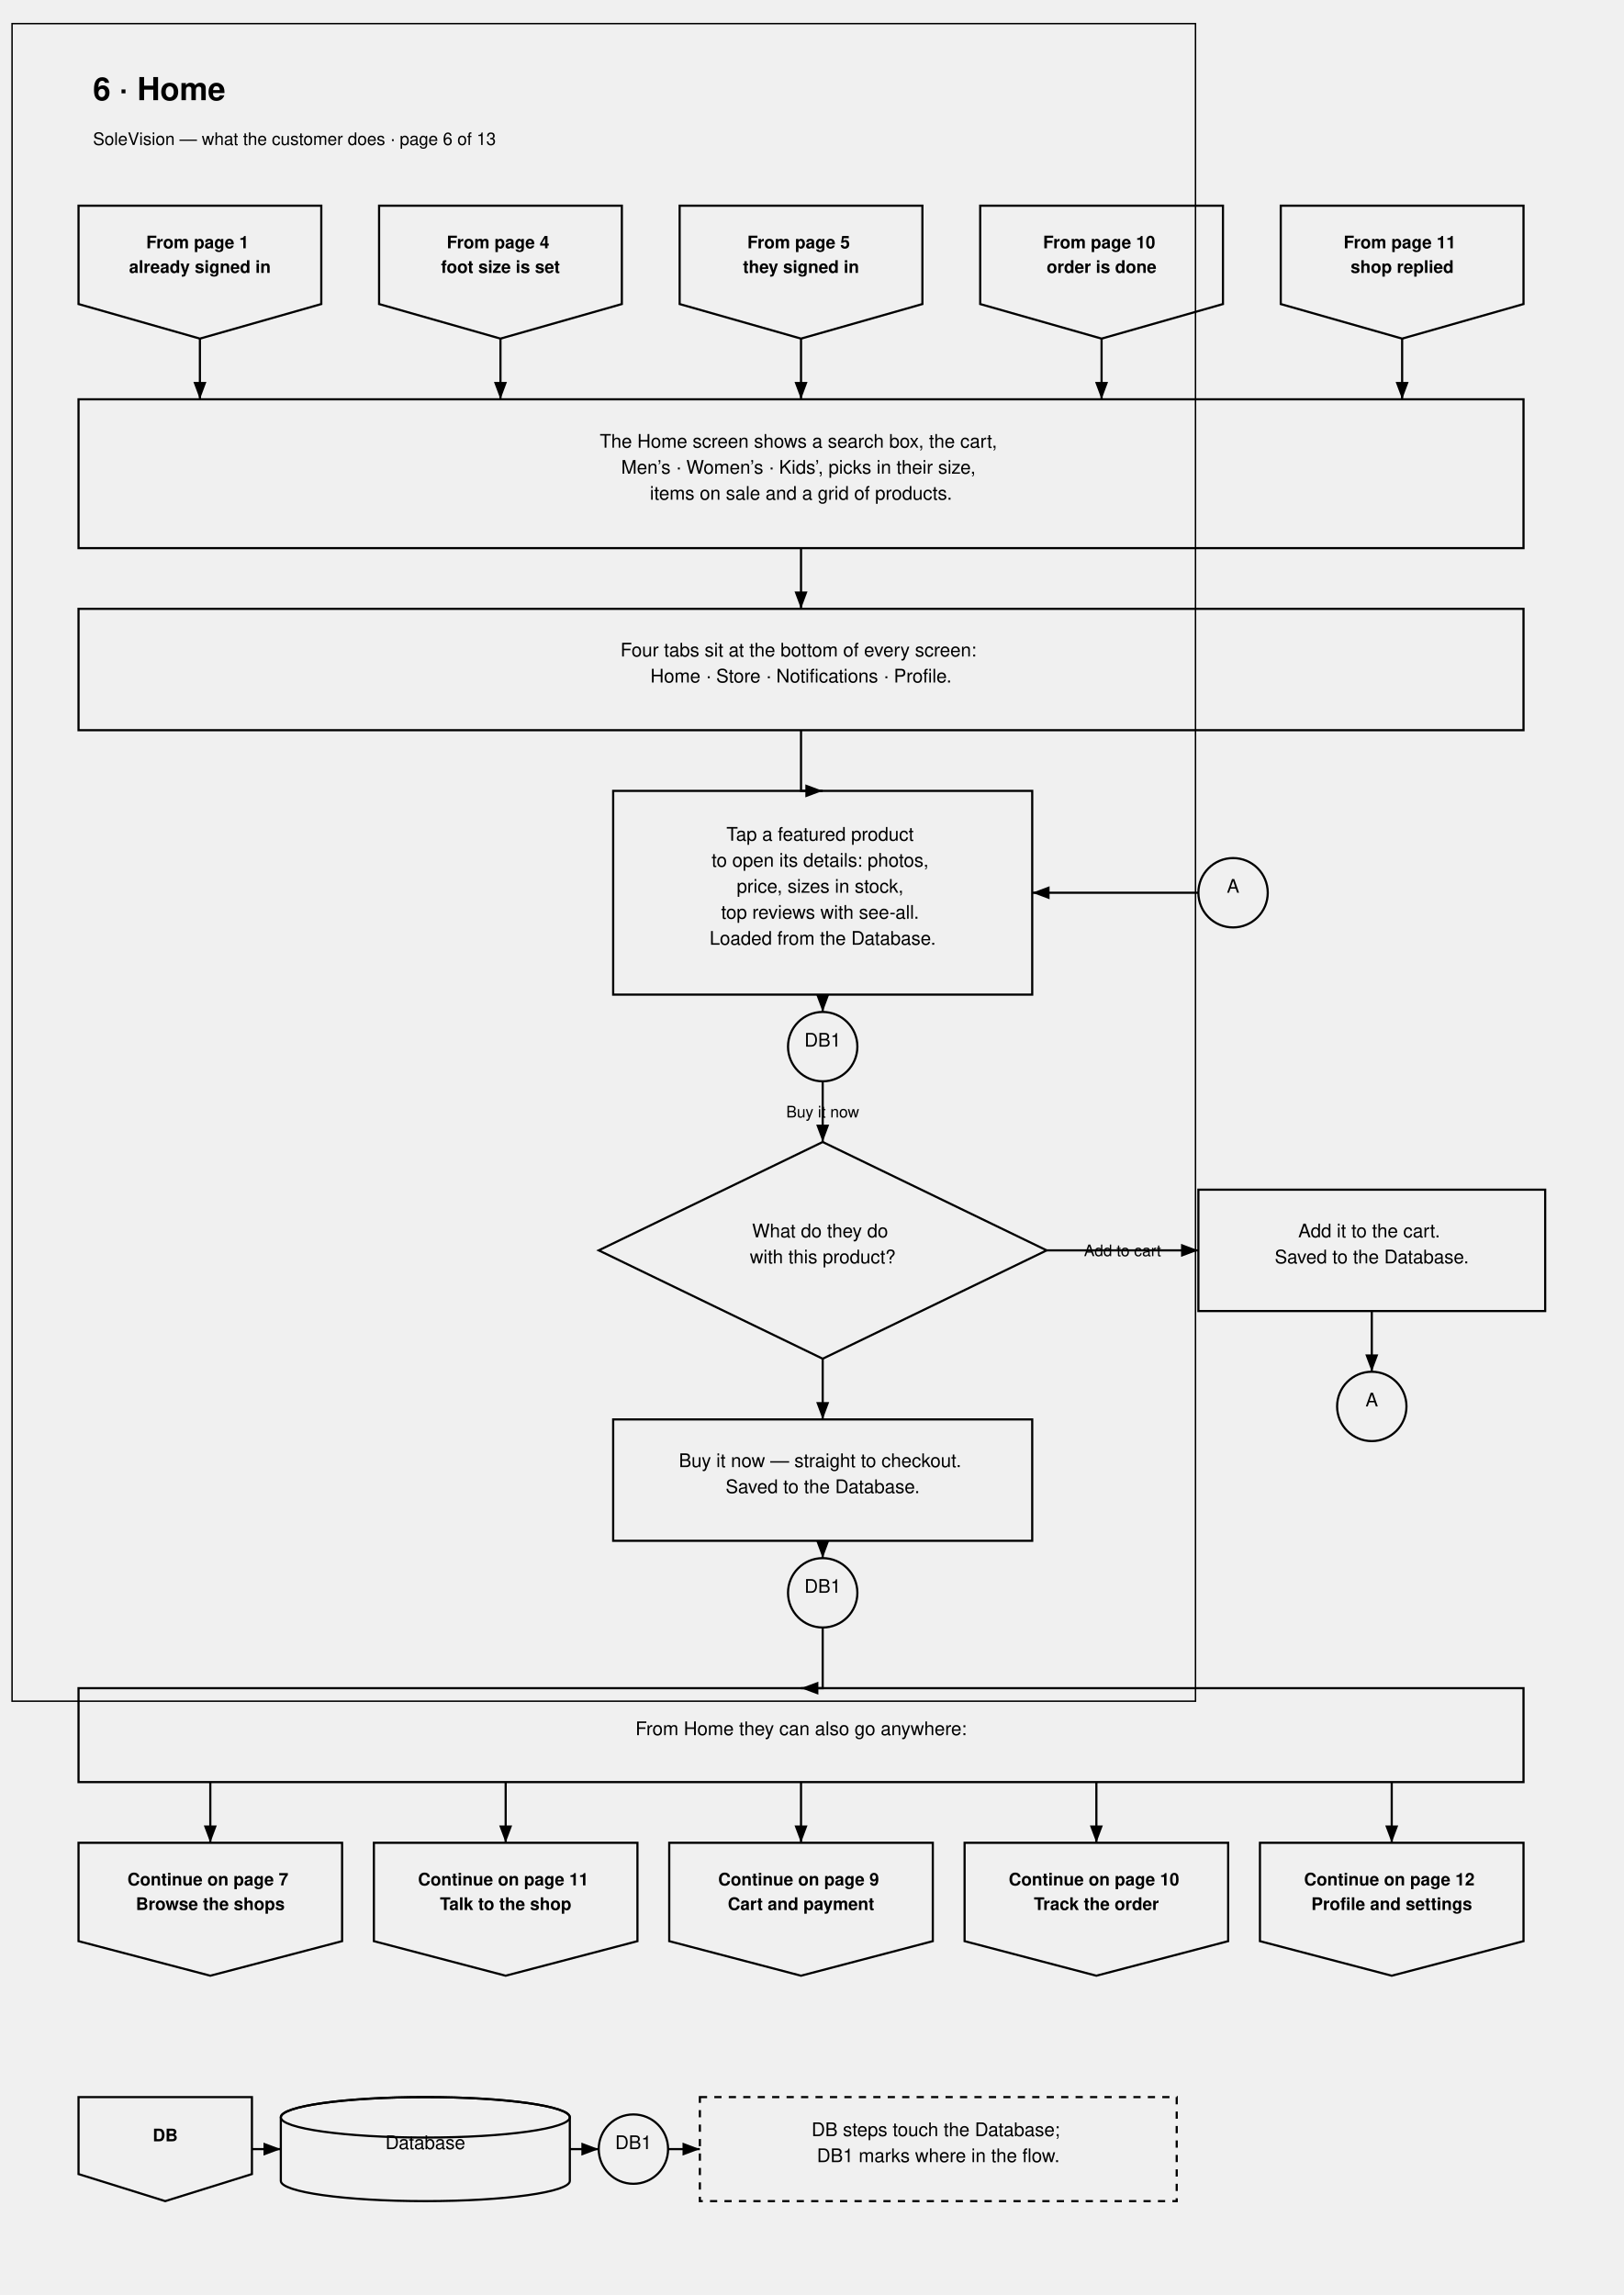
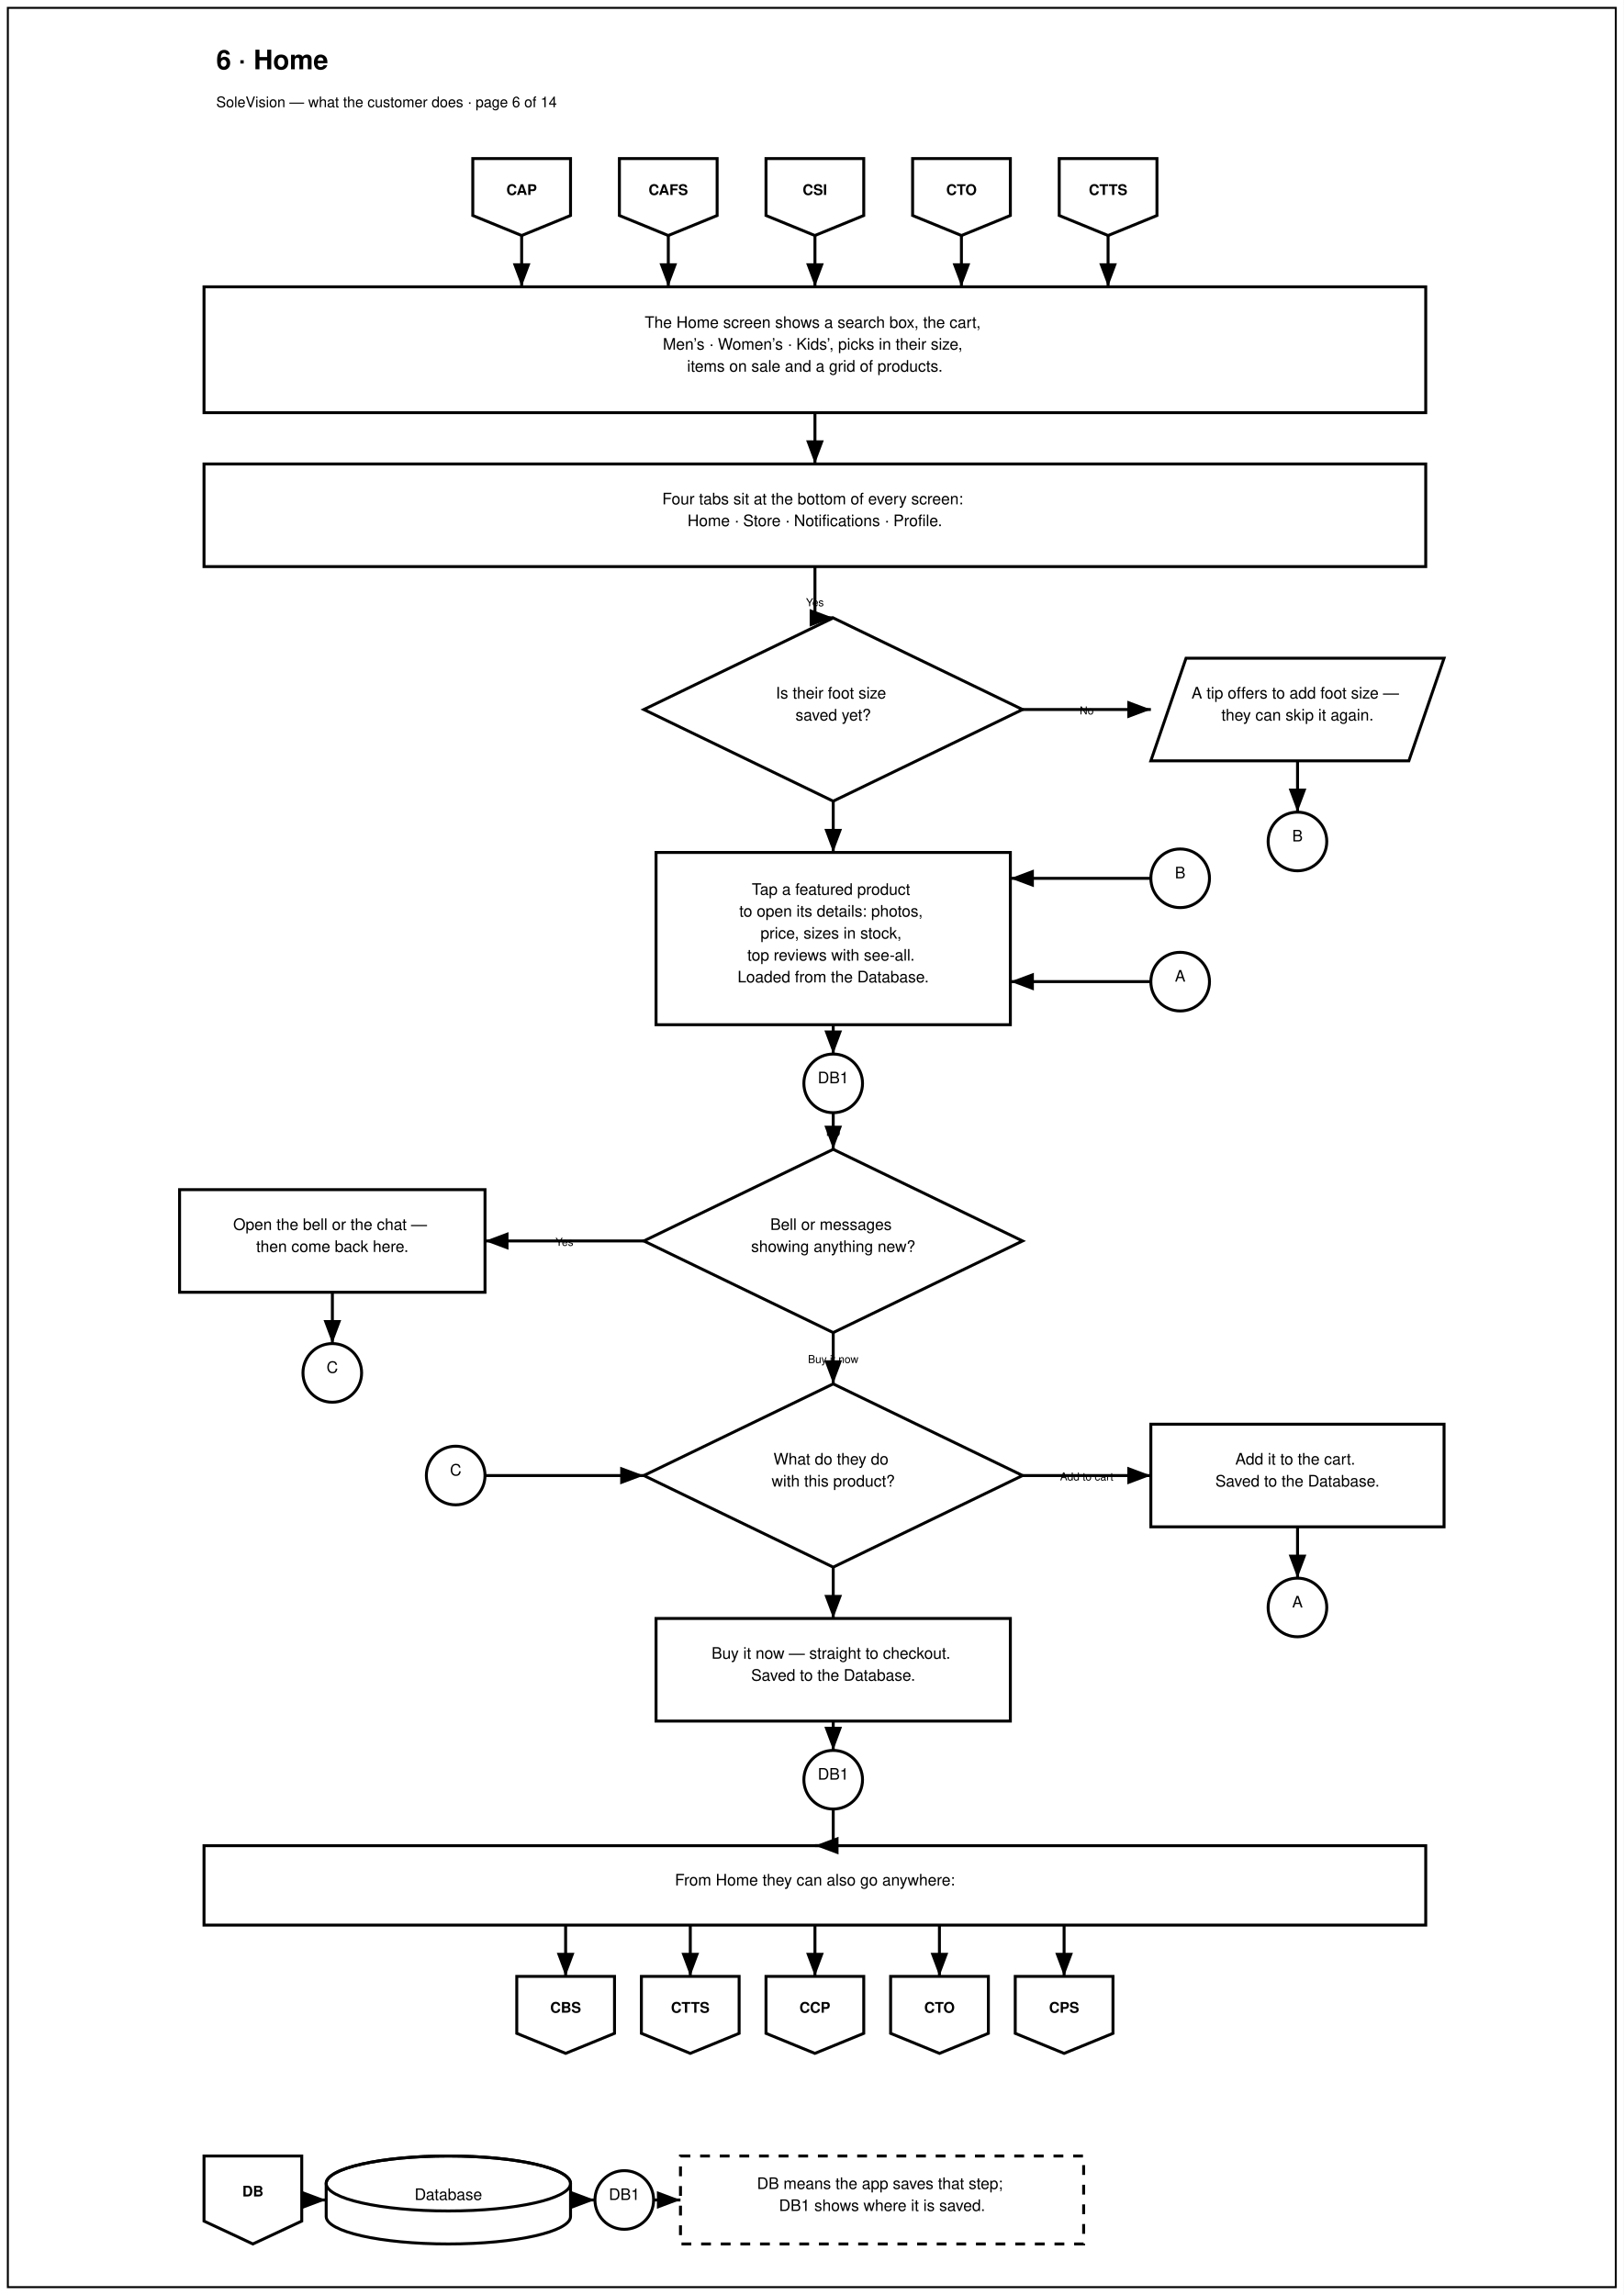
<svg xmlns="http://www.w3.org/2000/svg" width="827" height="1169" viewBox="0 0 827 1169">
-   <g transform="translate(40,40) scale(0.736) translate(-50.0,-42.0)">
-     <defs>
-       <marker id="arrow" markerWidth="10" markerHeight="10" refX="8" refY="3" orient="auto" markerUnits="strokeWidth">
-         <path d="M0,0 L8,3 L0,6 z" fill="#000000" />
-       </marker>
-     </defs>
-     <rect x="4" y="4" width="819" height="1161" fill="none" stroke="#000000" stroke-width="1" />
-     <text font-family="Helvetica, Arial, sans-serif" font-size="22" font-weight="bold" fill="#000000" text-anchor="start">
-       <tspan x="60" y="57.0">6 · Home</tspan>
-     </text>
-     <text font-family="Helvetica, Arial, sans-serif" font-size="12" fill="#000000" text-anchor="start">
-       <tspan x="60" y="88.0">SoleVision — what the customer does · page 6 of 13</tspan>
-     </text>
-     <polyline points="134.0,222.0 134.0,264.0" fill="none" stroke="#000000" stroke-width="1.5" marker-end="url(#arrow)" />
-     <polyline points="342.0,222.0 342.0,264.0" fill="none" stroke="#000000" stroke-width="1.5" marker-end="url(#arrow)" />
-     <polyline points="550.0,222.0 550.0,264.0" fill="none" stroke="#000000" stroke-width="1.5" marker-end="url(#arrow)" />
-     <polyline points="758.0,222.0 758.0,264.0" fill="none" stroke="#000000" stroke-width="1.5" marker-end="url(#arrow)" />
-     <polyline points="966.0,222.0 966.0,264.0" fill="none" stroke="#000000" stroke-width="1.5" marker-end="url(#arrow)" />
-     <polyline points="550.0,367.0 550.0,409.0" fill="none" stroke="#000000" stroke-width="1.5" marker-end="url(#arrow)" />
-     <polyline points="550.0,493.0 550.0,535.0 565.0,535.0" fill="none" stroke="#000000" stroke-width="1.5" marker-end="url(#arrow)" />
-     <polyline points="565.0,676.0 565.0,688.0" fill="none" stroke="#000000" stroke-width="1.5" marker-end="url(#arrow)" />
-     <polyline points="565.0,736.0 565.0,778.0" fill="none" stroke="#000000" stroke-width="1.5" marker-end="url(#arrow)" />
-     <polyline points="720.0,853.0 825.0,853.0" fill="none" stroke="#000000" stroke-width="1.5" marker-end="url(#arrow)" />
-     <polyline points="945.0,895.0 945.0,937.0" fill="none" stroke="#000000" stroke-width="1.5" marker-end="url(#arrow)" />
-     <polyline points="565.0,928.0 565.0,970.0" fill="none" stroke="#000000" stroke-width="1.5" marker-end="url(#arrow)" />
-     <polyline points="565.0,1054.0 565.0,1066.0" fill="none" stroke="#000000" stroke-width="1.5" marker-end="url(#arrow)" />
-     <polyline points="565.0,1114.0 565.0,1156.0 550.0,1156.0" fill="none" stroke="#000000" stroke-width="1.5" marker-end="url(#arrow)" />
-     <polyline points="141.2,1221.0 141.2,1263.0" fill="none" stroke="#000000" stroke-width="1.5" marker-end="url(#arrow)" />
-     <polyline points="345.6,1221.0 345.6,1263.0" fill="none" stroke="#000000" stroke-width="1.5" marker-end="url(#arrow)" />
-     <polyline points="550.0,1221.0 550.0,1263.0" fill="none" stroke="#000000" stroke-width="1.5" marker-end="url(#arrow)" />
-     <polyline points="754.4,1221.0 754.4,1263.0" fill="none" stroke="#000000" stroke-width="1.5" marker-end="url(#arrow)" />
-     <polyline points="958.8,1221.0 958.8,1263.0" fill="none" stroke="#000000" stroke-width="1.5" marker-end="url(#arrow)" />
-     <polyline points="170.0,1475.0 190.0,1475.0" fill="none" stroke="#000000" stroke-width="1.5" marker-end="url(#arrow)" />
-     <polyline points="390.0,1475.0 410.0,1475.0" fill="none" stroke="#000000" stroke-width="1.5" marker-end="url(#arrow)" />
-     <polyline points="458.0,1475.0 480.0,1475.0" fill="none" stroke="#000000" stroke-width="1.5" marker-end="url(#arrow)" />
-     <polyline points="825.0,605.5 710.0,605.5" fill="none" stroke="#000000" stroke-width="1.5" marker-end="url(#arrow)" />
-     <text font-family="Helvetica, Arial, sans-serif" font-size="11" fill="#000000" text-anchor="middle">
-       <tspan x="565" y="761.0">Buy it now</tspan>
-     </text>
-     <text font-family="Helvetica, Arial, sans-serif" font-size="11" fill="#000000" text-anchor="middle">
-       <tspan x="772.5" y="857.0">Add to cart</tspan>
-     </text>
-     <polygon points="50,130 218,130 218,198.08 134,222 50,198.08" fill="none" stroke="#000000" stroke-width="1.5" />
-     <text font-family="Helvetica, Arial, sans-serif" font-size="12" font-weight="bold" fill="#000000" text-anchor="middle">
-       <tspan x="134" y="159.5">From page 1</tspan>
-       <tspan x="134" y="176.5">already signed in</tspan>
-     </text>
-     <polygon points="258,130 426,130 426,198.08 342,222 258,198.08" fill="none" stroke="#000000" stroke-width="1.5" />
-     <text font-family="Helvetica, Arial, sans-serif" font-size="12" font-weight="bold" fill="#000000" text-anchor="middle">
-       <tspan x="342" y="159.5">From page 4</tspan>
-       <tspan x="342" y="176.5">foot size is set</tspan>
-     </text>
-     <polygon points="466,130 634,130 634,198.08 550,222 466,198.08" fill="none" stroke="#000000" stroke-width="1.5" />
-     <text font-family="Helvetica, Arial, sans-serif" font-size="12" font-weight="bold" fill="#000000" text-anchor="middle">
-       <tspan x="550" y="159.5">From page 5</tspan>
-       <tspan x="550" y="176.5">they signed in</tspan>
-     </text>
-     <polygon points="674,130 842,130 842,198.08 758,222 674,198.08" fill="none" stroke="#000000" stroke-width="1.5" />
-     <text font-family="Helvetica, Arial, sans-serif" font-size="12" font-weight="bold" fill="#000000" text-anchor="middle">
-       <tspan x="758" y="159.5">From page 10</tspan>
-       <tspan x="758" y="176.5">order is done</tspan>
-     </text>
-     <polygon points="882,130 1050,130 1050,198.08 966,222 882,198.08" fill="none" stroke="#000000" stroke-width="1.5" />
-     <text font-family="Helvetica, Arial, sans-serif" font-size="12" font-weight="bold" fill="#000000" text-anchor="middle">
-       <tspan x="966" y="159.5">From page 11</tspan>
-       <tspan x="966" y="176.5">shop replied</tspan>
-     </text>
-     <rect x="50" y="264" width="1000" height="103" rx="0" fill="none" stroke="#000000" stroke-width="1.5" />
-     <text font-family="Helvetica, Arial, sans-serif" font-size="13" fill="#000000" text-anchor="middle">
-       <tspan x="550" y="297.5">The Home screen shows a search box, the cart,</tspan>
-       <tspan x="550" y="315.5">Men’s · Women’s · Kids’, picks in their size,</tspan>
-       <tspan x="550" y="333.5">items on sale and a grid of products.</tspan>
-     </text>
-     <rect x="50" y="409" width="1000" height="84" rx="0" fill="none" stroke="#000000" stroke-width="1.5" />
-     <text font-family="Helvetica, Arial, sans-serif" font-size="13" fill="#000000" text-anchor="middle">
-       <tspan x="550" y="442.0">Four tabs sit at the bottom of every screen:</tspan>
-       <tspan x="550" y="460.0">Home · Store · Notifications · Profile.</tspan>
-     </text>
-     <rect x="420" y="535" width="290" height="141" rx="0" fill="none" stroke="#000000" stroke-width="1.5" />
-     <text font-family="Helvetica, Arial, sans-serif" font-size="13" fill="#000000" text-anchor="middle">
-       <tspan x="565" y="569.5">Tap a featured product</tspan>
-       <tspan x="565" y="587.5">to open its details: photos,</tspan>
-       <tspan x="565" y="605.5">price, sizes in stock,</tspan>
-       <tspan x="565" y="623.5">top reviews with see-all.</tspan>
-       <tspan x="565" y="641.5">Loaded from the Database.</tspan>
-     </text>
-     <circle cx="565" cy="712" r="24" fill="none" stroke="#000000" stroke-width="1.5" />
-     <text font-family="Helvetica, Arial, sans-serif" font-size="13" fill="#000000" text-anchor="middle">
-       <tspan x="565" y="712.0">DB1</tspan>
-     </text>
-     <polygon points="565,778 720,853 565,928 410,853" fill="none" stroke="#000000" stroke-width="1.5" />
-     <text font-family="Helvetica, Arial, sans-serif" font-size="13" fill="#000000" text-anchor="middle">
-       <tspan x="565" y="844.0">What do they do</tspan>
-       <tspan x="565" y="862.0">with this product?</tspan>
-     </text>
-     <rect x="825" y="811" width="240" height="84" rx="0" fill="none" stroke="#000000" stroke-width="1.5" />
-     <text font-family="Helvetica, Arial, sans-serif" font-size="13" fill="#000000" text-anchor="middle">
-       <tspan x="945" y="844.0">Add it to the cart.</tspan>
-       <tspan x="945" y="862.0">Saved to the Database.</tspan>
-     </text>
-     <circle cx="945" cy="961" r="24" fill="none" stroke="#000000" stroke-width="1.5" />
-     <text font-family="Helvetica, Arial, sans-serif" font-size="13" fill="#000000" text-anchor="middle">
-       <tspan x="945" y="961.0">A</tspan>
-     </text>
-     <rect x="420" y="970" width="290" height="84" rx="0" fill="none" stroke="#000000" stroke-width="1.5" />
-     <text font-family="Helvetica, Arial, sans-serif" font-size="13" fill="#000000" text-anchor="middle">
-       <tspan x="565" y="1003.0">Buy it now — straight to checkout.</tspan>
-       <tspan x="565" y="1021.0">Saved to the Database.</tspan>
-     </text>
-     <circle cx="565" cy="1090" r="24" fill="none" stroke="#000000" stroke-width="1.5" />
-     <text font-family="Helvetica, Arial, sans-serif" font-size="13" fill="#000000" text-anchor="middle">
-       <tspan x="565" y="1090.0">DB1</tspan>
-     </text>
-     <rect x="50" y="1156" width="1000" height="65" rx="0" fill="none" stroke="#000000" stroke-width="1.5" />
-     <text font-family="Helvetica, Arial, sans-serif" font-size="13" fill="#000000" text-anchor="middle">
-       <tspan x="550" y="1188.5">From Home they can also go anywhere:</tspan>
-     </text>
-     <polygon points="50,1263 232.4,1263 232.4,1331.08 141.2,1355 50,1331.08" fill="none" stroke="#000000" stroke-width="1.5" />
-     <text font-family="Helvetica, Arial, sans-serif" font-size="12" font-weight="bold" fill="#000000" text-anchor="middle">
-       <tspan x="141.2" y="1292.5">Continue on page 7</tspan>
-       <tspan x="141.2" y="1309.5">Browse the shops</tspan>
-     </text>
-     <polygon points="254.4,1263 436.8,1263 436.8,1331.08 345.6,1355 254.4,1331.08" fill="none" stroke="#000000" stroke-width="1.5" />
-     <text font-family="Helvetica, Arial, sans-serif" font-size="12" font-weight="bold" fill="#000000" text-anchor="middle">
-       <tspan x="345.6" y="1292.5">Continue on page 11</tspan>
-       <tspan x="345.6" y="1309.5">Talk to the shop</tspan>
-     </text>
-     <polygon points="458.8,1263 641.2,1263 641.2,1331.08 550,1355 458.8,1331.08" fill="none" stroke="#000000" stroke-width="1.5" />
-     <text font-family="Helvetica, Arial, sans-serif" font-size="12" font-weight="bold" fill="#000000" text-anchor="middle">
-       <tspan x="550" y="1292.5">Continue on page 9</tspan>
-       <tspan x="550" y="1309.5">Cart and payment</tspan>
-     </text>
-     <polygon points="663.2,1263 845.6,1263 845.6,1331.08 754.4,1355 663.2,1331.08" fill="none" stroke="#000000" stroke-width="1.5" />
-     <text font-family="Helvetica, Arial, sans-serif" font-size="12" font-weight="bold" fill="#000000" text-anchor="middle">
-       <tspan x="754.4" y="1292.5">Continue on page 10</tspan>
-       <tspan x="754.4" y="1309.5">Track the order</tspan>
-     </text>
-     <polygon points="867.6,1263 1050,1263 1050,1331.08 958.8,1355 867.6,1331.08" fill="none" stroke="#000000" stroke-width="1.5" />
-     <text font-family="Helvetica, Arial, sans-serif" font-size="12" font-weight="bold" fill="#000000" text-anchor="middle">
-       <tspan x="958.8" y="1292.5">Continue on page 12</tspan>
-       <tspan x="958.8" y="1309.5">Profile and settings</tspan>
-     </text>
-     <polygon points="50,1439 170,1439 170,1492.28 110,1511 50,1492.28" fill="none" stroke="#000000" stroke-width="1.5" />
-     <text font-family="Helvetica, Arial, sans-serif" font-size="12" font-weight="bold" fill="#000000" text-anchor="middle">
-       <tspan x="110" y="1469.6">DB</tspan>
-     </text>
-     <path d="M190,1453 L190,1497 A100,14 0 0,0 390,1497 L390,1453 A100,14 0 0,0 190,1453 Z" fill="none" stroke="#000000" stroke-width="1.5" />
-     <ellipse cx="290" cy="1453" rx="100" ry="14" fill="none" stroke="#000000" stroke-width="1.5" />
-     <text font-family="Helvetica, Arial, sans-serif" font-size="13" fill="#000000" text-anchor="middle">
-       <tspan x="290" y="1475.0">Database</tspan>
-     </text>
-     <circle cx="434" cy="1475" r="24" fill="none" stroke="#000000" stroke-width="1.5" />
-     <text font-family="Helvetica, Arial, sans-serif" font-size="13" fill="#000000" text-anchor="middle">
-       <tspan x="434" y="1475.0">DB1</tspan>
-     </text>
-     <rect x="480" y="1439" width="330" height="72" rx="0" fill="none" stroke="#000000" stroke-width="1.5" stroke-dasharray="5 5" />
-     <text font-family="Helvetica, Arial, sans-serif" font-size="13" fill="#000000" text-anchor="middle">
-       <tspan x="645" y="1466.0">DB steps touch the Database;</tspan>
-       <tspan x="645" y="1484.0">DB1 marks where in the flow.</tspan>
-     </text>
-     <circle cx="849" cy="605.5" r="24" fill="none" stroke="#000000" stroke-width="1.5" />
-     <text font-family="Helvetica, Arial, sans-serif" font-size="13" fill="#000000" text-anchor="middle">
-       <tspan x="849" y="605.5">A</tspan>
-     </text>
-   </g>
+   <rect x="0" y="0" width="827" height="1169" fill="#FFFFFF" />
+   <defs>
+     <marker id="arrow" markerWidth="10" markerHeight="10" refX="8" refY="3" orient="auto" markerUnits="strokeWidth">
+       <path d="M0,0 L8,3 L0,6 z" fill="#000000" />
+     </marker>
+   </defs>
+   <rect x="4" y="4" width="819" height="1161" fill="none" stroke="#000000" stroke-width="1" />
+   <text font-family="Helvetica, Arial, sans-serif" font-size="13.69" font-weight="bold" fill="#000000" text-anchor="start">
+     <tspan x="110.136" y="35.3">6 · Home</tspan>
+   </text>
+   <text font-family="Helvetica, Arial, sans-serif" font-size="7.467" fill="#000000" text-anchor="start">
+     <tspan x="110.136" y="54.6">SoleVision — what the customer does · page 6 of 14</tspan>
+   </text>
+   <polyline points="265.7,120.0 265.7,146.1" fill="none" stroke="#000000" stroke-width="1.5" marker-end="url(#arrow)" />
+   <polyline points="340.4,120.0 340.4,146.1" fill="none" stroke="#000000" stroke-width="1.5" marker-end="url(#arrow)" />
+   <polyline points="415.1,120.0 415.1,146.1" fill="none" stroke="#000000" stroke-width="1.5" marker-end="url(#arrow)" />
+   <polyline points="489.7,120.0 489.7,146.1 489.7,146.1" fill="none" stroke="#000000" stroke-width="1.5" marker-end="url(#arrow)" />
+   <polyline points="564.4,120.0 564.4,146.1 564.4,146.1" fill="none" stroke="#000000" stroke-width="1.5" marker-end="url(#arrow)" />
+   <polyline points="415.1,210.2 415.1,236.3" fill="none" stroke="#000000" stroke-width="1.5" marker-end="url(#arrow)" />
+   <polyline points="415.1,288.6 415.1,314.7 424.4,314.7" fill="none" stroke="#000000" stroke-width="1.5" marker-end="url(#arrow)" />
+   <polyline points="520.8,361.4 586.2,361.4" fill="none" stroke="#000000" stroke-width="1.5" marker-end="url(#arrow)" />
+   <polyline points="660.9,387.5 660.9,413.7" fill="none" stroke="#000000" stroke-width="1.5" marker-end="url(#arrow)" />
+   <polyline points="424.4,408.1 424.4,434.2" fill="none" stroke="#000000" stroke-width="1.5" marker-end="url(#arrow)" />
+   <polyline points="424.4,522.0 424.4,536.9" fill="none" stroke="#000000" stroke-width="1.5" marker-end="url(#arrow)" />
+   <polyline points="424.4,566.8 424.4,585.4" fill="none" stroke="#000000" stroke-width="1.5" marker-end="url(#arrow)" />
+   <polyline points="327.9,632.1 247.0,632.1" fill="none" stroke="#000000" stroke-width="1.5" marker-end="url(#arrow)" />
+   <polyline points="169.3,658.2 169.3,684.4 169.3,684.4" fill="none" stroke="#000000" stroke-width="1.5" marker-end="url(#arrow)" />
+   <polyline points="424.4,678.8 424.4,704.9" fill="none" stroke="#000000" stroke-width="1.5" marker-end="url(#arrow)" />
+   <polyline points="520.8,751.6 586.2,751.6" fill="none" stroke="#000000" stroke-width="1.5" marker-end="url(#arrow)" />
+   <polyline points="660.9,777.7 660.9,803.9" fill="none" stroke="#000000" stroke-width="1.5" marker-end="url(#arrow)" />
+   <polyline points="424.4,798.3 424.4,824.4" fill="none" stroke="#000000" stroke-width="1.5" marker-end="url(#arrow)" />
+   <polyline points="424.4,876.7 424.4,891.6" fill="none" stroke="#000000" stroke-width="1.5" marker-end="url(#arrow)" />
+   <polyline points="424.4,921.5 424.4,940.1 415.1,940.1" fill="none" stroke="#000000" stroke-width="1.5" marker-end="url(#arrow)" />
+   <polyline points="288.1,980.6 288.1,1006.7 288.1,1006.7" fill="none" stroke="#000000" stroke-width="1.5" marker-end="url(#arrow)" />
+   <polyline points="351.6,980.6 351.6,1006.7 351.6,1006.7" fill="none" stroke="#000000" stroke-width="1.5" marker-end="url(#arrow)" />
+   <polyline points="415.1,980.6 415.1,1006.7" fill="none" stroke="#000000" stroke-width="1.5" marker-end="url(#arrow)" />
+   <polyline points="478.5,980.6 478.5,1006.7" fill="none" stroke="#000000" stroke-width="1.5" marker-end="url(#arrow)" />
+   <polyline points="542.0,980.6 542.0,1006.7 542.0,1006.7" fill="none" stroke="#000000" stroke-width="1.5" marker-end="url(#arrow)" />
+   <polyline points="153.7,1120.6 166.1,1120.6" fill="none" stroke="#000000" stroke-width="1.5" marker-end="url(#arrow)" />
+   <polyline points="290.6,1120.6 303.0,1120.6" fill="none" stroke="#000000" stroke-width="1.5" marker-end="url(#arrow)" />
+   <polyline points="332.9,1120.6 346.6,1120.6" fill="none" stroke="#000000" stroke-width="1.5" marker-end="url(#arrow)" />
+   <polyline points="586.2,447.4 514.6,447.4" fill="none" stroke="#000000" stroke-width="1.5" marker-end="url(#arrow)" />
+   <polyline points="247.0,751.6 327.9,751.6" fill="none" stroke="#000000" stroke-width="1.5" marker-end="url(#arrow)" />
+   <polyline points="586.2,500.0 514.6,500.0 514.6,500.0" fill="none" stroke="#000000" stroke-width="1.5" marker-end="url(#arrow)" />
+   <text font-family="Helvetica, Arial, sans-serif" font-size="5.601" fill="#000000" text-anchor="middle">
+     <tspan x="415.056" y="308.8">Yes</tspan>
+   </text>
+   <text font-family="Helvetica, Arial, sans-serif" font-size="5.601" fill="#000000" text-anchor="middle">
+     <tspan x="553.514" y="363.9">No</tspan>
+   </text>
+   <text font-family="Helvetica, Arial, sans-serif" font-size="5.601" fill="#000000" text-anchor="middle">
+     <tspan x="424.39" y="578.6">No</tspan>
+   </text>
+   <text font-family="Helvetica, Arial, sans-serif" font-size="5.601" fill="#000000" text-anchor="middle">
+     <tspan x="287.487" y="634.6">Yes</tspan>
+   </text>
+   <text font-family="Helvetica, Arial, sans-serif" font-size="5.601" fill="#000000" text-anchor="middle">
+     <tspan x="424.39" y="694.3">Buy it now</tspan>
+   </text>
+   <text font-family="Helvetica, Arial, sans-serif" font-size="5.601" fill="#000000" text-anchor="middle">
+     <tspan x="553.514" y="754.1">Add to cart</tspan>
+   </text>
+   <polygon points="240.816,80.761 290.599,80.761 290.599,109.772 265.708,119.965 240.816,109.772" fill="none" stroke="#000000" stroke-width="1.5" />
+   <text font-family="Helvetica, Arial, sans-serif" font-size="7.467" font-weight="bold" fill="#000000" text-anchor="middle">
+     <tspan x="265.708" y="99.3">CAP</tspan>
+   </text>
+   <polygon points="315.49,80.761 365.273,80.761 365.273,109.772 340.382,119.965 315.49,109.772" fill="none" stroke="#000000" stroke-width="1.5" />
+   <text font-family="Helvetica, Arial, sans-serif" font-size="7.467" font-weight="bold" fill="#000000" text-anchor="middle">
+     <tspan x="340.382" y="99.3">CAFS</tspan>
+   </text>
+   <polygon points="390.164,80.761 439.947,80.761 439.947,109.772 415.056,119.965 390.164,109.772" fill="none" stroke="#000000" stroke-width="1.5" />
+   <text font-family="Helvetica, Arial, sans-serif" font-size="7.467" font-weight="bold" fill="#000000" text-anchor="middle">
+     <tspan x="415.056" y="99.3">CSI</tspan>
+   </text>
+   <polygon points="464.838,80.761 514.621,80.761 514.621,109.772 489.73,119.965 464.838,109.772" fill="none" stroke="#000000" stroke-width="1.5" />
+   <text font-family="Helvetica, Arial, sans-serif" font-size="7.467" font-weight="bold" fill="#000000" text-anchor="middle">
+     <tspan x="489.73" y="99.3">CTO</tspan>
+   </text>
+   <polygon points="539.513,80.761 589.295,80.761 589.295,109.772 564.404,119.965 539.513,109.772" fill="none" stroke="#000000" stroke-width="1.5" />
+   <text font-family="Helvetica, Arial, sans-serif" font-size="7.467" font-weight="bold" fill="#000000" text-anchor="middle">
+     <tspan x="564.404" y="99.3">CTTS</tspan>
+   </text>
+   <rect x="103.914" y="146.101" width="622.284" height="64.095" rx="0" fill="none" stroke="#000000" stroke-width="1.5" />
+   <text font-family="Helvetica, Arial, sans-serif" font-size="8.09" fill="#000000" text-anchor="middle">
+     <tspan x="415.056" y="167.0">The Home screen shows a search box, the cart,</tspan>
+     <tspan x="415.056" y="178.1">Men’s · Women’s · Kids’, picks in their size,</tspan>
+     <tspan x="415.056" y="189.3">items on sale and a grid of products.</tspan>
+   </text>
+   <rect x="103.914" y="236.332" width="622.284" height="52.272" rx="0" fill="none" stroke="#000000" stroke-width="1.5" />
+   <text font-family="Helvetica, Arial, sans-serif" font-size="8.09" fill="#000000" text-anchor="middle">
+     <tspan x="415.056" y="256.9">Four tabs sit at the bottom of every screen:</tspan>
+     <tspan x="415.056" y="268.0">Home · Store · Notifications · Profile.</tspan>
+   </text>
+   <polygon points="424.39,314.74 520.844,361.411 424.39,408.082 327.936,361.411" fill="none" stroke="#000000" stroke-width="1.5" />
+   <text font-family="Helvetica, Arial, sans-serif" font-size="8.09" fill="#000000" text-anchor="middle">
+     <tspan x="424.39" y="355.8">Is their foot size</tspan>
+     <tspan x="424.39" y="367.0">saved yet?</tspan>
+   </text>
+   <polygon points="604.106,335.275 735.532,335.275 717.61,387.547 586.184,387.547" fill="none" stroke="#000000" stroke-width="1.5" />
+   <text font-family="Helvetica, Arial, sans-serif" font-size="8.09" fill="#000000" text-anchor="middle">
+     <tspan x="660.858" y="355.8">A tip offers to add foot size —</tspan>
+     <tspan x="660.858" y="367.0">they can skip it again.</tspan>
+   </text>
+   <circle cx="660.858" cy="428.618" r="14.935" fill="none" stroke="#000000" stroke-width="1.5" />
+   <text font-family="Helvetica, Arial, sans-serif" font-size="8.09" fill="#000000" text-anchor="middle">
+     <tspan x="660.858" y="428.6">B</tspan>
+   </text>
+   <rect x="334.159" y="434.218" width="180.462" height="87.742" rx="0" fill="none" stroke="#000000" stroke-width="1.5" />
+   <text font-family="Helvetica, Arial, sans-serif" font-size="8.09" fill="#000000" text-anchor="middle">
+     <tspan x="424.39" y="455.8">Tap a featured product</tspan>
+     <tspan x="424.39" y="466.9">to open its details: photos,</tspan>
+     <tspan x="424.39" y="478.1">price, sizes in stock,</tspan>
+     <tspan x="424.39" y="489.3">top reviews with see-all.</tspan>
+     <tspan x="424.39" y="500.4">Loaded from the Database.</tspan>
+   </text>
+   <circle cx="424.39" cy="551.83" r="14.935" fill="none" stroke="#000000" stroke-width="1.5" />
+   <text font-family="Helvetica, Arial, sans-serif" font-size="8.09" fill="#000000" text-anchor="middle">
+     <tspan x="424.39" y="551.8">DB1</tspan>
+   </text>
+   <polygon points="424.39,585.433 520.844,632.105 424.39,678.776 327.936,632.105" fill="none" stroke="#000000" stroke-width="1.5" />
+   <text font-family="Helvetica, Arial, sans-serif" font-size="8.09" fill="#000000" text-anchor="middle">
+     <tspan x="424.39" y="626.5">Bell or messages</tspan>
+     <tspan x="424.39" y="637.7">showing anything new?</tspan>
+   </text>
+   <rect x="91.468" y="605.969" width="155.571" height="52.272" rx="0" fill="none" stroke="#000000" stroke-width="1.5" />
+   <text font-family="Helvetica, Arial, sans-serif" font-size="8.09" fill="#000000" text-anchor="middle">
+     <tspan x="169.253" y="626.5">Open the bell or the chat —</tspan>
+     <tspan x="169.253" y="637.7">then come back here.</tspan>
+   </text>
+   <circle cx="169.253" cy="699.311" r="14.935" fill="none" stroke="#000000" stroke-width="1.5" />
+   <text font-family="Helvetica, Arial, sans-serif" font-size="8.09" fill="#000000" text-anchor="middle">
+     <tspan x="169.253" y="699.3">C</tspan>
+   </text>
+   <polygon points="424.39,704.912 520.844,751.583 424.39,798.255 327.936,751.583" fill="none" stroke="#000000" stroke-width="1.5" />
+   <text font-family="Helvetica, Arial, sans-serif" font-size="8.09" fill="#000000" text-anchor="middle">
+     <tspan x="424.39" y="746.0">What do they do</tspan>
+     <tspan x="424.39" y="757.2">with this product?</tspan>
+   </text>
+   <rect x="586.184" y="725.447" width="149.348" height="52.272" rx="0" fill="none" stroke="#000000" stroke-width="1.5" />
+   <text font-family="Helvetica, Arial, sans-serif" font-size="8.09" fill="#000000" text-anchor="middle">
+     <tspan x="660.858" y="746.0">Add it to the cart.</tspan>
+     <tspan x="660.858" y="757.2">Saved to the Database.</tspan>
+   </text>
+   <circle cx="660.858" cy="818.79" r="14.935" fill="none" stroke="#000000" stroke-width="1.5" />
+   <text font-family="Helvetica, Arial, sans-serif" font-size="8.09" fill="#000000" text-anchor="middle">
+     <tspan x="660.858" y="818.8">A</tspan>
+   </text>
+   <rect x="334.159" y="824.391" width="180.462" height="52.272" rx="0" fill="none" stroke="#000000" stroke-width="1.5" />
+   <text font-family="Helvetica, Arial, sans-serif" font-size="8.09" fill="#000000" text-anchor="middle">
+     <tspan x="424.39" y="844.9">Buy it now — straight to checkout.</tspan>
+     <tspan x="424.39" y="856.1">Saved to the Database.</tspan>
+   </text>
+   <circle cx="424.39" cy="906.532" r="14.935" fill="none" stroke="#000000" stroke-width="1.5" />
+   <text font-family="Helvetica, Arial, sans-serif" font-size="8.09" fill="#000000" text-anchor="middle">
+     <tspan x="424.39" y="906.5">DB1</tspan>
+   </text>
+   <rect x="103.914" y="940.135" width="622.284" height="40.448" rx="0" fill="none" stroke="#000000" stroke-width="1.5" />
+   <text font-family="Helvetica, Arial, sans-serif" font-size="8.09" fill="#000000" text-anchor="middle">
+     <tspan x="415.056" y="960.4">From Home they can also go anywhere:</tspan>
+   </text>
+   <polygon points="263.218,1006.72 313.001,1006.72 313.001,1035.731 288.11,1045.924 263.218,1035.731" fill="none" stroke="#000000" stroke-width="1.5" />
+   <text font-family="Helvetica, Arial, sans-serif" font-size="7.467" font-weight="bold" fill="#000000" text-anchor="middle">
+     <tspan x="288.11" y="1025.2">CBS</tspan>
+   </text>
+   <polygon points="326.691,1006.72 376.474,1006.72 376.474,1035.731 351.583,1045.924 326.691,1035.731" fill="none" stroke="#000000" stroke-width="1.5" />
+   <text font-family="Helvetica, Arial, sans-serif" font-size="7.467" font-weight="bold" fill="#000000" text-anchor="middle">
+     <tspan x="351.583" y="1025.2">CTTS</tspan>
+   </text>
+   <polygon points="390.164,1006.72 439.947,1006.72 439.947,1035.731 415.056,1045.924 390.164,1035.731" fill="none" stroke="#000000" stroke-width="1.5" />
+   <text font-family="Helvetica, Arial, sans-serif" font-size="7.467" font-weight="bold" fill="#000000" text-anchor="middle">
+     <tspan x="415.056" y="1025.2">CCP</tspan>
+   </text>
+   <polygon points="453.637,1006.72 503.42,1006.72 503.42,1035.731 478.529,1045.924 453.637,1035.731" fill="none" stroke="#000000" stroke-width="1.5" />
+   <text font-family="Helvetica, Arial, sans-serif" font-size="7.467" font-weight="bold" fill="#000000" text-anchor="middle">
+     <tspan x="478.529" y="1025.2">CTO</tspan>
+   </text>
+   <polygon points="517.11,1006.72 566.893,1006.72 566.893,1035.731 542.002,1045.924 517.11,1035.731" fill="none" stroke="#000000" stroke-width="1.5" />
+   <text font-family="Helvetica, Arial, sans-serif" font-size="7.467" font-weight="bold" fill="#000000" text-anchor="middle">
+     <tspan x="542.002" y="1025.2">CPS</tspan>
+   </text>
+   <polygon points="103.914,1098.196 153.696,1098.196 153.696,1131.351 128.805,1143 103.914,1131.351" fill="none" stroke="#000000" stroke-width="1.5" />
+   <text font-family="Helvetica, Arial, sans-serif" font-size="7.467" font-weight="bold" fill="#000000" text-anchor="middle">
+     <tspan x="128.805" y="1118.8">DB</tspan>
+   </text>
+   <path d="M166.142,1112.196 L166.142,1129 A62.228,14 0 0,0 290.599,1129 L290.599,1112.196 A62.228,14 0 0,0 166.142,1112.196 Z" fill="none" stroke="#000000" stroke-width="1.5" />
+   <ellipse cx="228.37" cy="1112.196" rx="62.228" ry="14" fill="none" stroke="#000000" stroke-width="1.5" />
+   <text font-family="Helvetica, Arial, sans-serif" font-size="8.09" fill="#000000" text-anchor="middle">
+     <tspan x="228.37" y="1120.6">Database</tspan>
+   </text>
+   <circle cx="317.979" cy="1120.598" r="14.935" fill="none" stroke="#000000" stroke-width="1.5" />
+   <text font-family="Helvetica, Arial, sans-serif" font-size="8.09" fill="#000000" text-anchor="middle">
+     <tspan x="317.979" y="1120.6">DB1</tspan>
+   </text>
+   <rect x="346.604" y="1098.196" width="205.354" height="44.804" rx="0" fill="none" stroke="#000000" stroke-width="1.5" stroke-dasharray="5 5" />
+   <text font-family="Helvetica, Arial, sans-serif" font-size="8.09" fill="#000000" text-anchor="middle">
+     <tspan x="449.281" y="1115.0">DB means the app saves that step;</tspan>
+     <tspan x="449.281" y="1126.2">DB1 shows where it is saved.</tspan>
+   </text>
+   <circle cx="601.119" cy="447.38" r="14.935" fill="none" stroke="#000000" stroke-width="1.5" />
+   <text font-family="Helvetica, Arial, sans-serif" font-size="8.09" fill="#000000" text-anchor="middle">
+     <tspan x="601.119" y="447.4">B</tspan>
+   </text>
+   <circle cx="232.104" cy="751.583" r="14.935" fill="none" stroke="#000000" stroke-width="1.5" />
+   <text font-family="Helvetica, Arial, sans-serif" font-size="8.09" fill="#000000" text-anchor="middle">
+     <tspan x="232.104" y="751.6">C</tspan>
+   </text>
+   <circle cx="601.119" cy="500.025" r="14.935" fill="none" stroke="#000000" stroke-width="1.5" />
+   <text font-family="Helvetica, Arial, sans-serif" font-size="8.09" fill="#000000" text-anchor="middle">
+     <tspan x="601.119" y="500.0">A</tspan>
+   </text>
</svg>
